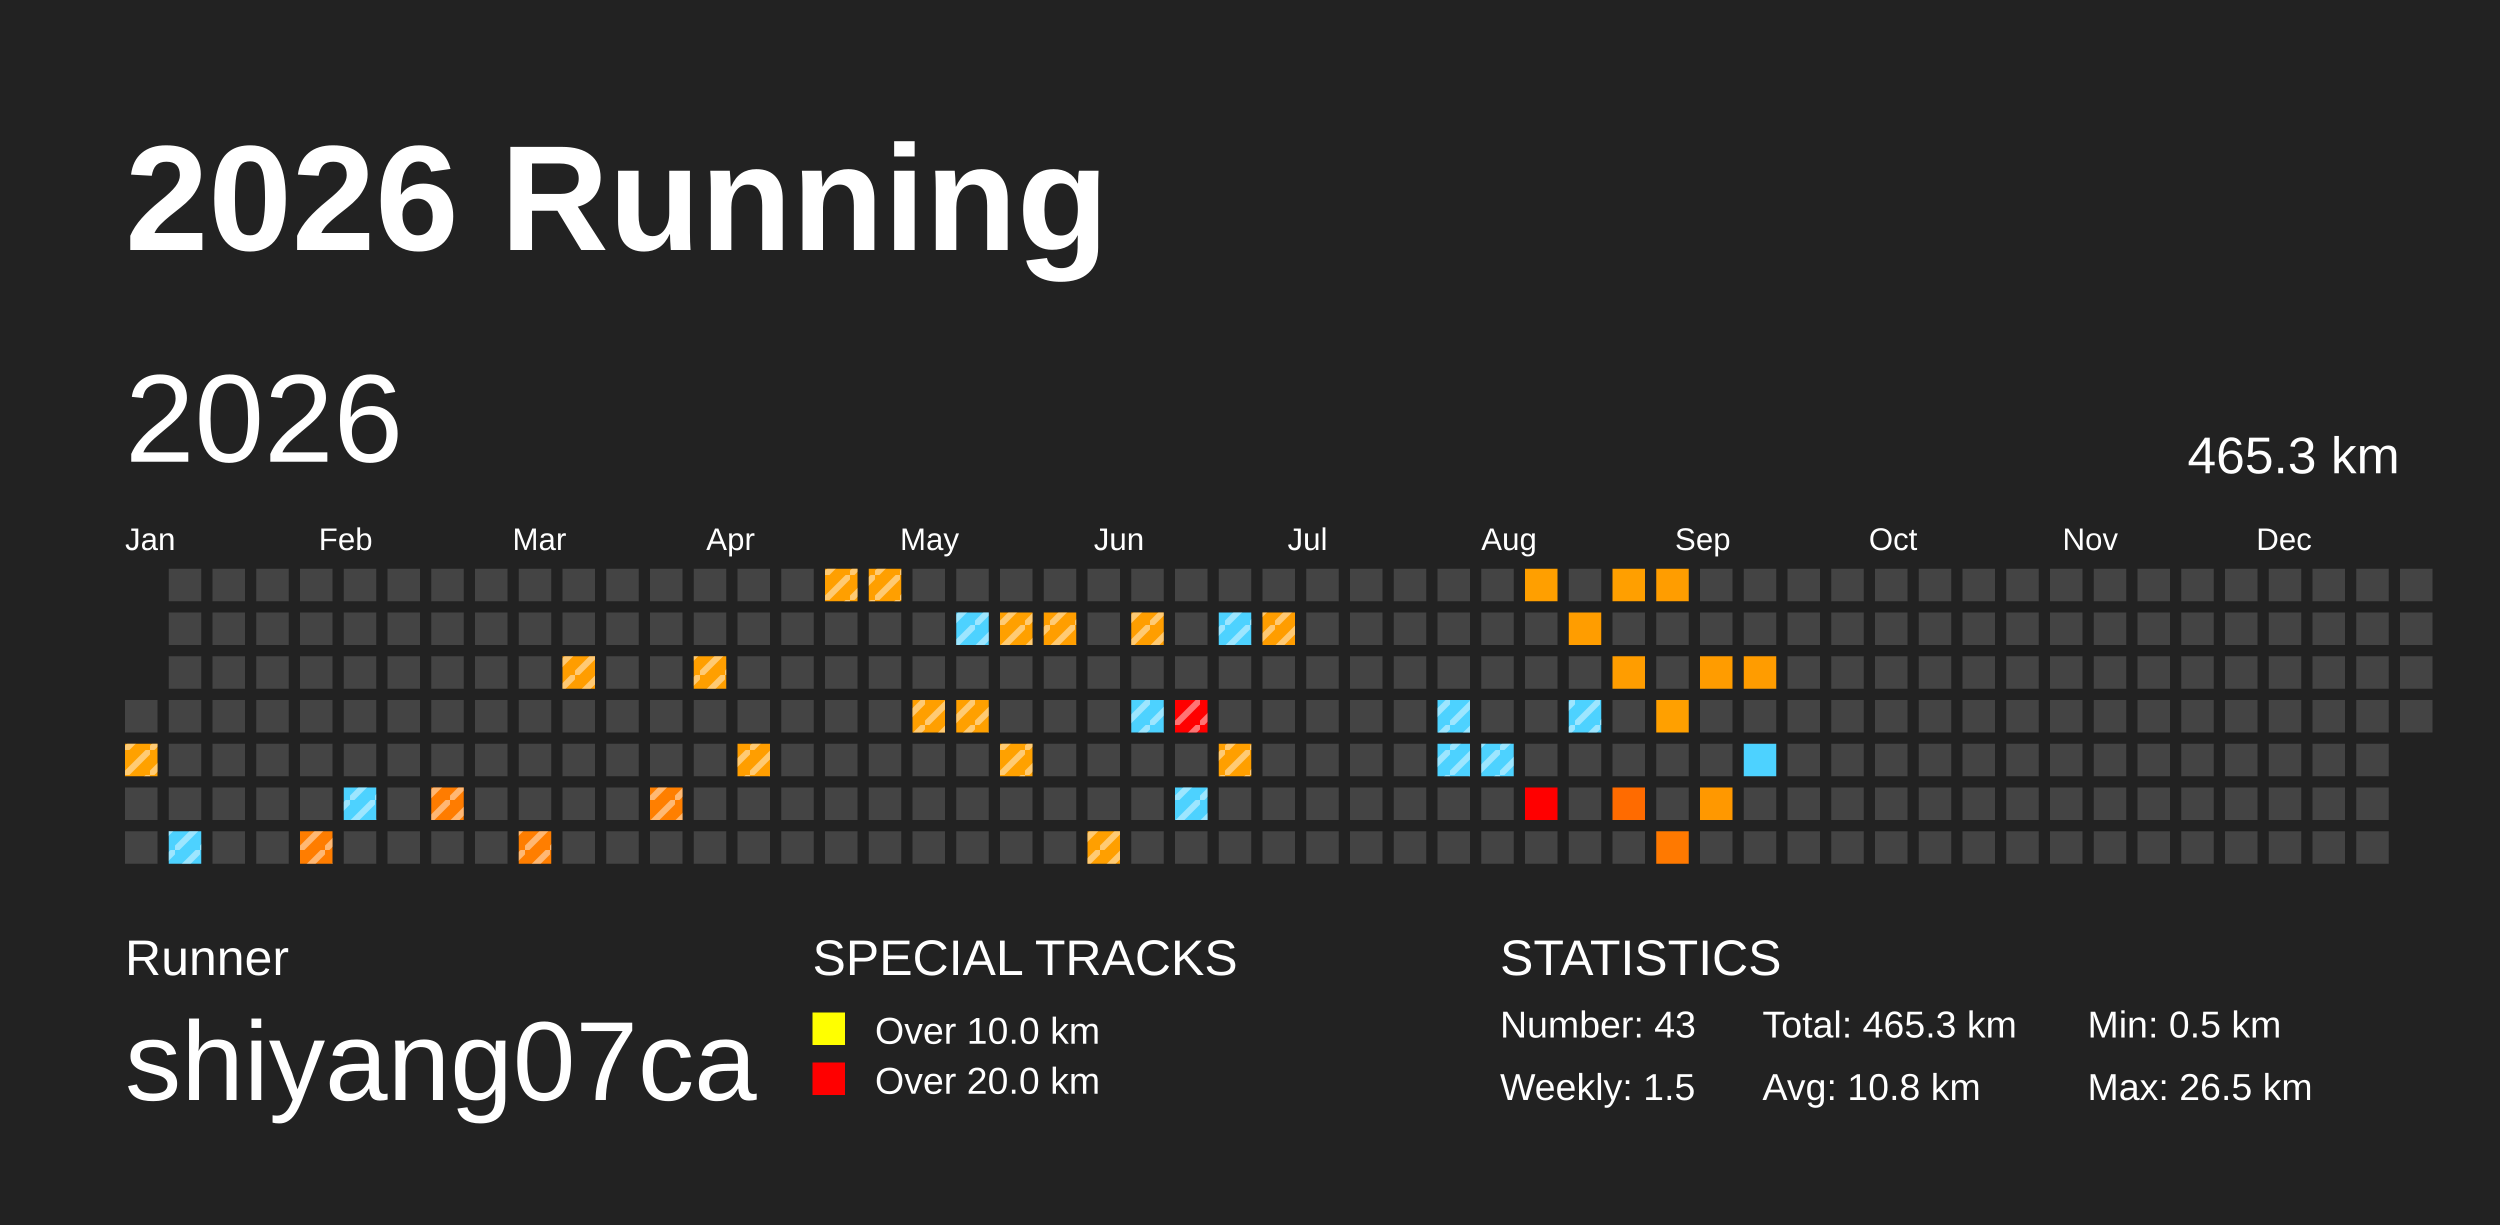
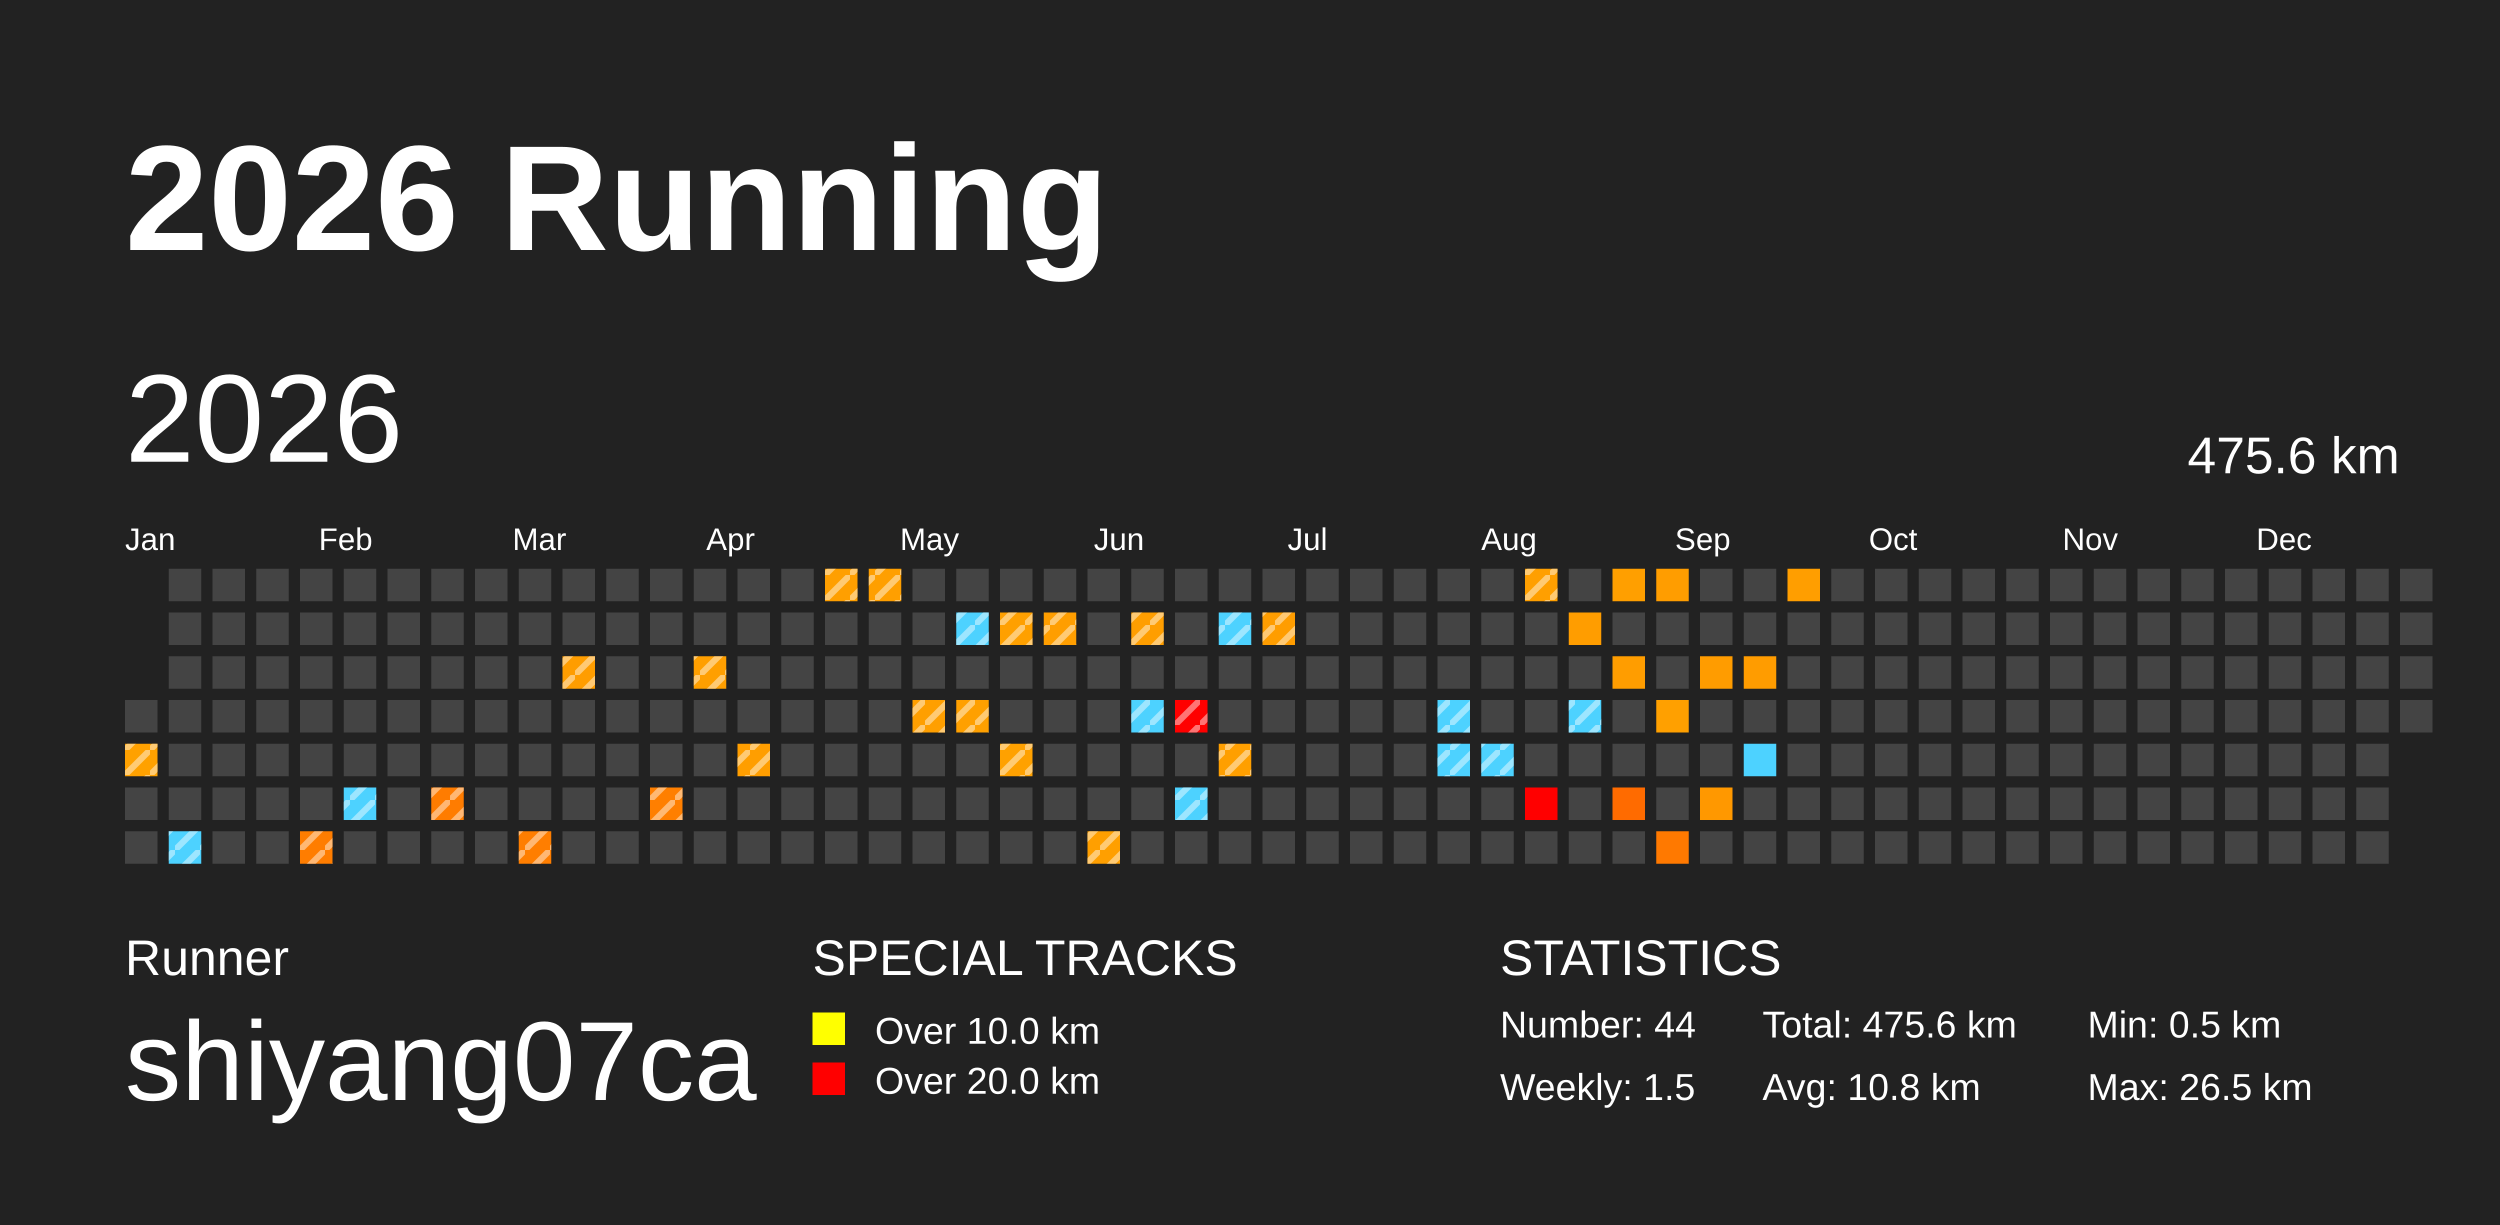
<svg xmlns="http://www.w3.org/2000/svg" baseProfile="full" height="98mm" version="1.1" viewBox="0,0,200,98" width="200mm">
  <defs>
    <pattern height="2" id="indoor-stripe" patternUnits="userSpaceOnUse" width="2">
      <line stroke="white" stroke-opacity="0.45" stroke-width="0.5" x1="0" x2="2" y1="2" y2="0" />
    </pattern>
  </defs>
  <rect fill="#222222" height="98" width="200" x="0" y="0" />
  <text fill="#FFFFFF" style="font-size:12px; font-family:Arial; font-weight:bold;" x="10" y="20">2026 Running</text>
  <text fill="#FFFFFF" style="font-size:4px; font-family:Arial" x="10" y="78">Runner</text>
  <text fill="#FFFFFF" style="font-size:9px; font-family:Arial" x="10" y="88">shiyang07ca</text>
  <text fill="#FFFFFF" style="font-size:4px; font-family:Arial" x="65" y="78">SPECIAL TRACKS</text>
  <rect fill="yellow" height="2.6" width="2.6" x="65" y="81" />
  <text fill="#FFFFFF" style="font-size:3px; font-family:Arial" x="70" y="83.5">Over 10.0 km</text>
  <rect fill="red" height="2.6" width="2.6" x="65" y="85" />
  <text fill="#FFFFFF" style="font-size:3px; font-family:Arial" x="70" y="87.5">Over 20.0 km</text>
  <text fill="#FFFFFF" style="font-size:4px; font-family:Arial" x="120" y="78">STATISTICS</text>
-   <text fill="#FFFFFF" style="font-size:3px; font-family:Arial" x="120" y="83">Number: 43</text>
+   <text fill="#FFFFFF" style="font-size:3px; font-family:Arial" x="120" y="83">Number: 44</text>
  <text fill="#FFFFFF" style="font-size:3px; font-family:Arial" x="120" y="88">Weekly: 1.5</text>
-   <text fill="#FFFFFF" style="font-size:3px; font-family:Arial" x="141" y="83">Total: 465.3 km</text>
+   <text fill="#FFFFFF" style="font-size:3px; font-family:Arial" x="141" y="83">Total: 475.6 km</text>
  <text fill="#FFFFFF" style="font-size:3px; font-family:Arial" x="141" y="88">Avg: 10.8 km</text>
  <text fill="#FFFFFF" style="font-size:3px; font-family:Arial" x="167" y="83">Min: 0.5 km</text>
  <text fill="#FFFFFF" style="font-size:3px; font-family:Arial" x="167" y="88">Max: 26.5 km</text>
  <text dominant-baseline="hanging" fill="#FFFFFF" style="font-size:10.0px; font-family:Arial;" x="10" y="30">2026</text>
-   <text dominant-baseline="hanging" fill="#FFFFFF" style="font-size:4.125px; font-family:Arial;" x="175" y="35">465.3 km</text>
+   <text dominant-baseline="hanging" fill="#FFFFFF" style="font-size:4.125px; font-family:Arial;" x="175" y="35">475.6 km</text>
  <text fill="#FFFFFF" style="font-size:2.5px; font-family:Arial" x="10.0" y="44">Jan</text>
  <text fill="#FFFFFF" style="font-size:2.5px; font-family:Arial" x="25.5" y="44">Feb</text>
  <text fill="#FFFFFF" style="font-size:2.5px; font-family:Arial" x="41.0" y="44">Mar</text>
  <text fill="#FFFFFF" style="font-size:2.5px; font-family:Arial" x="56.5" y="44">Apr</text>
  <text fill="#FFFFFF" style="font-size:2.5px; font-family:Arial" x="72.0" y="44">May</text>
  <text fill="#FFFFFF" style="font-size:2.5px; font-family:Arial" x="87.5" y="44">Jun</text>
  <text fill="#FFFFFF" style="font-size:2.5px; font-family:Arial" x="103.0" y="44">Jul</text>
  <text fill="#FFFFFF" style="font-size:2.5px; font-family:Arial" x="118.5" y="44">Aug</text>
  <text fill="#FFFFFF" style="font-size:2.5px; font-family:Arial" x="134.0" y="44">Sep</text>
  <text fill="#FFFFFF" style="font-size:2.5px; font-family:Arial" x="149.5" y="44">Oct</text>
  <text fill="#FFFFFF" style="font-size:2.5px; font-family:Arial" x="165.0" y="44">Nov</text>
  <text fill="#FFFFFF" style="font-size:2.5px; font-family:Arial" x="180.5" y="44">Dec</text>
  <rect fill="#444444" height="2.6" width="2.6" x="10.0" y="56.0" />
  <rect fill="#ffa100" height="2.6" width="2.6" x="10.0" y="59.5" />
  <rect fill="url(#indoor-stripe)" height="2.6" style="pointer-events: none;" width="2.6" x="10.0" y="59.5" />
  <rect fill="#444444" height="2.6" width="2.6" x="10.0" y="63.0" />
  <rect fill="#444444" height="2.6" width="2.6" x="10.0" y="66.5" />
  <rect fill="#444444" height="2.6" width="2.6" x="13.5" y="45.5" />
  <rect fill="#444444" height="2.6" width="2.6" x="13.5" y="49.0" />
  <rect fill="#444444" height="2.6" width="2.6" x="13.5" y="52.5" />
  <rect fill="#444444" height="2.6" width="2.6" x="13.5" y="56.0" />
  <rect fill="#444444" height="2.6" width="2.6" x="13.5" y="59.5" />
  <rect fill="#444444" height="2.6" width="2.6" x="13.5" y="63.0" />
  <rect fill="#4dd2ff" height="2.6" width="2.6" x="13.5" y="66.5" />
  <rect fill="url(#indoor-stripe)" height="2.6" style="pointer-events: none;" width="2.6" x="13.5" y="66.5" />
  <rect fill="#444444" height="2.6" width="2.6" x="17.0" y="45.5" />
  <rect fill="#444444" height="2.6" width="2.6" x="17.0" y="49.0" />
  <rect fill="#444444" height="2.6" width="2.6" x="17.0" y="52.5" />
  <rect fill="#444444" height="2.6" width="2.6" x="17.0" y="56.0" />
  <rect fill="#444444" height="2.6" width="2.6" x="17.0" y="59.5" />
  <rect fill="#444444" height="2.6" width="2.6" x="17.0" y="63.0" />
  <rect fill="#444444" height="2.6" width="2.6" x="17.0" y="66.5" />
  <rect fill="#444444" height="2.6" width="2.6" x="20.5" y="45.5" />
  <rect fill="#444444" height="2.6" width="2.6" x="20.5" y="49.0" />
  <rect fill="#444444" height="2.6" width="2.6" x="20.5" y="52.5" />
  <rect fill="#444444" height="2.6" width="2.6" x="20.5" y="56.0" />
  <rect fill="#444444" height="2.6" width="2.6" x="20.5" y="59.5" />
  <rect fill="#444444" height="2.6" width="2.6" x="20.5" y="63.0" />
  <rect fill="#444444" height="2.6" width="2.6" x="20.5" y="66.5" />
  <rect fill="#444444" height="2.6" width="2.6" x="24.0" y="45.5" />
  <rect fill="#444444" height="2.6" width="2.6" x="24.0" y="49.0" />
  <rect fill="#444444" height="2.6" width="2.6" x="24.0" y="52.5" />
  <rect fill="#444444" height="2.6" width="2.6" x="24.0" y="56.0" />
  <rect fill="#444444" height="2.6" width="2.6" x="24.0" y="59.5" />
  <rect fill="#444444" height="2.6" width="2.6" x="24.0" y="63.0" />
  <rect fill="#ff7d00" height="2.6" width="2.6" x="24.0" y="66.5" />
  <rect fill="url(#indoor-stripe)" height="2.6" style="pointer-events: none;" width="2.6" x="24.0" y="66.5" />
  <rect fill="#444444" height="2.6" width="2.6" x="27.5" y="45.5" />
  <rect fill="#444444" height="2.6" width="2.6" x="27.5" y="49.0" />
  <rect fill="#444444" height="2.6" width="2.6" x="27.5" y="52.5" />
  <rect fill="#444444" height="2.6" width="2.6" x="27.5" y="56.0" />
  <rect fill="#444444" height="2.6" width="2.6" x="27.5" y="59.5" />
  <rect fill="#4dd2ff" height="2.6" width="2.6" x="27.5" y="63.0" />
  <rect fill="url(#indoor-stripe)" height="2.6" style="pointer-events: none;" width="2.6" x="27.5" y="63.0" />
  <rect fill="#444444" height="2.6" width="2.6" x="27.5" y="66.5" />
  <rect fill="#444444" height="2.6" width="2.6" x="31.0" y="45.5" />
  <rect fill="#444444" height="2.6" width="2.6" x="31.0" y="49.0" />
  <rect fill="#444444" height="2.6" width="2.6" x="31.0" y="52.5" />
  <rect fill="#444444" height="2.6" width="2.6" x="31.0" y="56.0" />
  <rect fill="#444444" height="2.6" width="2.6" x="31.0" y="59.5" />
  <rect fill="#444444" height="2.6" width="2.6" x="31.0" y="63.0" />
  <rect fill="#444444" height="2.6" width="2.6" x="31.0" y="66.5" />
  <rect fill="#444444" height="2.6" width="2.6" x="34.5" y="45.5" />
  <rect fill="#444444" height="2.6" width="2.6" x="34.5" y="49.0" />
  <rect fill="#444444" height="2.6" width="2.6" x="34.5" y="52.5" />
  <rect fill="#444444" height="2.6" width="2.6" x="34.5" y="56.0" />
  <rect fill="#444444" height="2.6" width="2.6" x="34.5" y="59.5" />
  <rect fill="#ff7c00" height="2.6" width="2.6" x="34.5" y="63.0" />
  <rect fill="url(#indoor-stripe)" height="2.6" style="pointer-events: none;" width="2.6" x="34.5" y="63.0" />
  <rect fill="#444444" height="2.6" width="2.6" x="34.5" y="66.5" />
  <rect fill="#444444" height="2.6" width="2.6" x="38.0" y="45.5" />
  <rect fill="#444444" height="2.6" width="2.6" x="38.0" y="49.0" />
  <rect fill="#444444" height="2.6" width="2.6" x="38.0" y="52.5" />
  <rect fill="#444444" height="2.6" width="2.6" x="38.0" y="56.0" />
  <rect fill="#444444" height="2.6" width="2.6" x="38.0" y="59.5" />
  <rect fill="#444444" height="2.6" width="2.6" x="38.0" y="63.0" />
  <rect fill="#444444" height="2.6" width="2.6" x="38.0" y="66.5" />
  <rect fill="#444444" height="2.6" width="2.6" x="41.5" y="45.5" />
  <rect fill="#444444" height="2.6" width="2.6" x="41.5" y="49.0" />
  <rect fill="#444444" height="2.6" width="2.6" x="41.5" y="52.5" />
  <rect fill="#444444" height="2.6" width="2.6" x="41.5" y="56.0" />
  <rect fill="#444444" height="2.6" width="2.6" x="41.5" y="59.5" />
  <rect fill="#444444" height="2.6" width="2.6" x="41.5" y="63.0" />
  <rect fill="#ff7e00" height="2.6" width="2.6" x="41.5" y="66.5" />
  <rect fill="url(#indoor-stripe)" height="2.6" style="pointer-events: none;" width="2.6" x="41.5" y="66.5" />
  <rect fill="#444444" height="2.6" width="2.6" x="45.0" y="45.5" />
  <rect fill="#444444" height="2.6" width="2.6" x="45.0" y="49.0" />
  <rect fill="#ff9d00" height="2.6" width="2.6" x="45.0" y="52.5" />
  <rect fill="url(#indoor-stripe)" height="2.6" style="pointer-events: none;" width="2.6" x="45.0" y="52.5" />
  <rect fill="#444444" height="2.6" width="2.6" x="45.0" y="56.0" />
  <rect fill="#444444" height="2.6" width="2.6" x="45.0" y="59.5" />
  <rect fill="#444444" height="2.6" width="2.6" x="45.0" y="63.0" />
  <rect fill="#444444" height="2.6" width="2.6" x="45.0" y="66.5" />
  <rect fill="#444444" height="2.6" width="2.6" x="48.5" y="45.5" />
  <rect fill="#444444" height="2.6" width="2.6" x="48.5" y="49.0" />
  <rect fill="#444444" height="2.6" width="2.6" x="48.5" y="52.5" />
  <rect fill="#444444" height="2.6" width="2.6" x="48.5" y="56.0" />
  <rect fill="#444444" height="2.6" width="2.6" x="48.5" y="59.5" />
  <rect fill="#444444" height="2.6" width="2.6" x="48.5" y="63.0" />
  <rect fill="#444444" height="2.6" width="2.6" x="48.5" y="66.5" />
  <rect fill="#444444" height="2.6" width="2.6" x="52.0" y="45.5" />
  <rect fill="#444444" height="2.6" width="2.6" x="52.0" y="49.0" />
  <rect fill="#444444" height="2.6" width="2.6" x="52.0" y="52.5" />
  <rect fill="#444444" height="2.6" width="2.6" x="52.0" y="56.0" />
  <rect fill="#444444" height="2.6" width="2.6" x="52.0" y="59.5" />
  <rect fill="#ff7f00" height="2.6" width="2.6" x="52.0" y="63.0" />
  <rect fill="url(#indoor-stripe)" height="2.6" style="pointer-events: none;" width="2.6" x="52.0" y="63.0" />
  <rect fill="#444444" height="2.6" width="2.6" x="52.0" y="66.5" />
  <rect fill="#444444" height="2.6" width="2.6" x="55.5" y="45.5" />
  <rect fill="#444444" height="2.6" width="2.6" x="55.5" y="49.0" />
  <rect fill="#ff9f00" height="2.6" width="2.6" x="55.5" y="52.5" />
  <rect fill="url(#indoor-stripe)" height="2.6" style="pointer-events: none;" width="2.6" x="55.5" y="52.5" />
  <rect fill="#444444" height="2.6" width="2.6" x="55.5" y="56.0" />
  <rect fill="#444444" height="2.6" width="2.6" x="55.5" y="59.5" />
  <rect fill="#444444" height="2.6" width="2.6" x="55.5" y="63.0" />
  <rect fill="#444444" height="2.6" width="2.6" x="55.5" y="66.5" />
  <rect fill="#444444" height="2.6" width="2.6" x="59.0" y="45.5" />
  <rect fill="#444444" height="2.6" width="2.6" x="59.0" y="49.0" />
  <rect fill="#444444" height="2.6" width="2.6" x="59.0" y="52.5" />
  <rect fill="#444444" height="2.6" width="2.6" x="59.0" y="56.0" />
  <rect fill="#ff9e00" height="2.6" width="2.6" x="59.0" y="59.5" />
  <rect fill="url(#indoor-stripe)" height="2.6" style="pointer-events: none;" width="2.6" x="59.0" y="59.5" />
  <rect fill="#444444" height="2.6" width="2.6" x="59.0" y="63.0" />
  <rect fill="#444444" height="2.6" width="2.6" x="59.0" y="66.5" />
  <rect fill="#444444" height="2.6" width="2.6" x="62.5" y="45.5" />
  <rect fill="#444444" height="2.6" width="2.6" x="62.5" y="49.0" />
  <rect fill="#444444" height="2.6" width="2.6" x="62.5" y="52.5" />
  <rect fill="#444444" height="2.6" width="2.6" x="62.5" y="56.0" />
  <rect fill="#444444" height="2.6" width="2.6" x="62.5" y="59.5" />
  <rect fill="#444444" height="2.6" width="2.6" x="62.5" y="63.0" />
  <rect fill="#444444" height="2.6" width="2.6" x="62.5" y="66.5" />
  <rect fill="#ff9f00" height="2.6" width="2.6" x="66.0" y="45.5" />
  <rect fill="url(#indoor-stripe)" height="2.6" style="pointer-events: none;" width="2.6" x="66.0" y="45.5" />
  <rect fill="#444444" height="2.6" width="2.6" x="66.0" y="49.0" />
  <rect fill="#444444" height="2.6" width="2.6" x="66.0" y="52.5" />
  <rect fill="#444444" height="2.6" width="2.6" x="66.0" y="56.0" />
  <rect fill="#444444" height="2.6" width="2.6" x="66.0" y="59.5" />
  <rect fill="#444444" height="2.6" width="2.6" x="66.0" y="63.0" />
  <rect fill="#444444" height="2.6" width="2.6" x="66.0" y="66.5" />
  <rect fill="#ff9f00" height="2.6" width="2.6" x="69.5" y="45.5" />
  <rect fill="url(#indoor-stripe)" height="2.6" style="pointer-events: none;" width="2.6" x="69.5" y="45.5" />
  <rect fill="#444444" height="2.6" width="2.6" x="69.5" y="49.0" />
  <rect fill="#444444" height="2.6" width="2.6" x="69.5" y="52.5" />
  <rect fill="#444444" height="2.6" width="2.6" x="69.5" y="56.0" />
  <rect fill="#444444" height="2.6" width="2.6" x="69.5" y="59.5" />
  <rect fill="#444444" height="2.6" width="2.6" x="69.5" y="63.0" />
  <rect fill="#444444" height="2.6" width="2.6" x="69.5" y="66.5" />
  <rect fill="#444444" height="2.6" width="2.6" x="73.0" y="45.5" />
  <rect fill="#444444" height="2.6" width="2.6" x="73.0" y="49.0" />
  <rect fill="#444444" height="2.6" width="2.6" x="73.0" y="52.5" />
  <rect fill="#ff9f00" height="2.6" width="2.6" x="73.0" y="56.0" />
  <rect fill="url(#indoor-stripe)" height="2.6" style="pointer-events: none;" width="2.6" x="73.0" y="56.0" />
  <rect fill="#444444" height="2.6" width="2.6" x="73.0" y="59.5" />
  <rect fill="#444444" height="2.6" width="2.6" x="73.0" y="63.0" />
  <rect fill="#444444" height="2.6" width="2.6" x="73.0" y="66.5" />
  <rect fill="#444444" height="2.6" width="2.6" x="76.5" y="45.5" />
  <rect fill="#4dd2ff" height="2.6" width="2.6" x="76.5" y="49.0" />
  <rect fill="url(#indoor-stripe)" height="2.6" style="pointer-events: none;" width="2.6" x="76.5" y="49.0" />
  <rect fill="#444444" height="2.6" width="2.6" x="76.5" y="52.5" />
  <rect fill="#ffa000" height="2.6" width="2.6" x="76.5" y="56.0" />
  <rect fill="url(#indoor-stripe)" height="2.6" style="pointer-events: none;" width="2.6" x="76.5" y="56.0" />
  <rect fill="#444444" height="2.6" width="2.6" x="76.5" y="59.5" />
  <rect fill="#444444" height="2.6" width="2.6" x="76.5" y="63.0" />
  <rect fill="#444444" height="2.6" width="2.6" x="76.5" y="66.5" />
  <rect fill="#444444" height="2.6" width="2.6" x="80.0" y="45.5" />
  <rect fill="#ffa000" height="2.6" width="2.6" x="80.0" y="49.0" />
  <rect fill="url(#indoor-stripe)" height="2.6" style="pointer-events: none;" width="2.6" x="80.0" y="49.0" />
  <rect fill="#444444" height="2.6" width="2.6" x="80.0" y="52.5" />
  <rect fill="#444444" height="2.6" width="2.6" x="80.0" y="56.0" />
  <rect fill="#ffa100" height="2.6" width="2.6" x="80.0" y="59.5" />
  <rect fill="url(#indoor-stripe)" height="2.6" style="pointer-events: none;" width="2.6" x="80.0" y="59.5" />
  <rect fill="#444444" height="2.6" width="2.6" x="80.0" y="63.0" />
  <rect fill="#444444" height="2.6" width="2.6" x="80.0" y="66.5" />
  <rect fill="#444444" height="2.6" width="2.6" x="83.5" y="45.5" />
  <rect fill="#ff9e00" height="2.6" width="2.6" x="83.5" y="49.0" />
  <rect fill="url(#indoor-stripe)" height="2.6" style="pointer-events: none;" width="2.6" x="83.5" y="49.0" />
  <rect fill="#444444" height="2.6" width="2.6" x="83.5" y="52.5" />
  <rect fill="#444444" height="2.6" width="2.6" x="83.5" y="56.0" />
  <rect fill="#444444" height="2.6" width="2.6" x="83.5" y="59.5" />
  <rect fill="#444444" height="2.6" width="2.6" x="83.5" y="63.0" />
  <rect fill="#444444" height="2.6" width="2.6" x="83.5" y="66.5" />
  <rect fill="#444444" height="2.6" width="2.6" x="87.0" y="45.5" />
  <rect fill="#444444" height="2.6" width="2.6" x="87.0" y="49.0" />
  <rect fill="#444444" height="2.6" width="2.6" x="87.0" y="52.5" />
  <rect fill="#444444" height="2.6" width="2.6" x="87.0" y="56.0" />
  <rect fill="#444444" height="2.6" width="2.6" x="87.0" y="59.5" />
  <rect fill="#444444" height="2.6" width="2.6" x="87.0" y="63.0" />
  <rect fill="#ff9f00" height="2.6" width="2.6" x="87.0" y="66.5" />
  <rect fill="url(#indoor-stripe)" height="2.6" style="pointer-events: none;" width="2.6" x="87.0" y="66.5" />
  <rect fill="#444444" height="2.6" width="2.6" x="90.5" y="45.5" />
  <rect fill="#ff9e00" height="2.6" width="2.6" x="90.5" y="49.0" />
  <rect fill="url(#indoor-stripe)" height="2.6" style="pointer-events: none;" width="2.6" x="90.5" y="49.0" />
  <rect fill="#444444" height="2.6" width="2.6" x="90.5" y="52.5" />
  <rect fill="#4dd2ff" height="2.6" width="2.6" x="90.5" y="56.0" />
  <rect fill="url(#indoor-stripe)" height="2.6" style="pointer-events: none;" width="2.6" x="90.5" y="56.0" />
  <rect fill="#444444" height="2.6" width="2.6" x="90.5" y="59.5" />
  <rect fill="#444444" height="2.6" width="2.6" x="90.5" y="63.0" />
  <rect fill="#444444" height="2.6" width="2.6" x="90.5" y="66.5" />
  <rect fill="#444444" height="2.6" width="2.6" x="94.0" y="45.5" />
  <rect fill="#444444" height="2.6" width="2.6" x="94.0" y="49.0" />
  <rect fill="#444444" height="2.6" width="2.6" x="94.0" y="52.5" />
  <rect fill="red" height="2.6" width="2.6" x="94.0" y="56.0" />
  <rect fill="url(#indoor-stripe)" height="2.6" style="pointer-events: none;" width="2.6" x="94.0" y="56.0" />
  <rect fill="#444444" height="2.6" width="2.6" x="94.0" y="59.5" />
  <rect fill="#4dd2ff" height="2.6" width="2.6" x="94.0" y="63.0" />
  <rect fill="url(#indoor-stripe)" height="2.6" style="pointer-events: none;" width="2.6" x="94.0" y="63.0" />
  <rect fill="#444444" height="2.6" width="2.6" x="94.0" y="66.5" />
  <rect fill="#444444" height="2.6" width="2.6" x="97.5" y="45.5" />
  <rect fill="#4dd2ff" height="2.6" width="2.6" x="97.5" y="49.0" />
  <rect fill="url(#indoor-stripe)" height="2.6" style="pointer-events: none;" width="2.6" x="97.5" y="49.0" />
  <rect fill="#444444" height="2.6" width="2.6" x="97.5" y="52.5" />
  <rect fill="#444444" height="2.6" width="2.6" x="97.5" y="56.0" />
  <rect fill="#ff9f00" height="2.6" width="2.6" x="97.5" y="59.5" />
  <rect fill="url(#indoor-stripe)" height="2.6" style="pointer-events: none;" width="2.6" x="97.5" y="59.5" />
  <rect fill="#444444" height="2.6" width="2.6" x="97.5" y="63.0" />
  <rect fill="#444444" height="2.6" width="2.6" x="97.5" y="66.5" />
  <rect fill="#444444" height="2.6" width="2.6" x="101.0" y="45.5" />
  <rect fill="#ff9d00" height="2.6" width="2.6" x="101.0" y="49.0" />
  <rect fill="url(#indoor-stripe)" height="2.6" style="pointer-events: none;" width="2.6" x="101.0" y="49.0" />
  <rect fill="#444444" height="2.6" width="2.6" x="101.0" y="52.5" />
  <rect fill="#444444" height="2.6" width="2.6" x="101.0" y="56.0" />
  <rect fill="#444444" height="2.6" width="2.6" x="101.0" y="59.5" />
  <rect fill="#444444" height="2.6" width="2.6" x="101.0" y="63.0" />
  <rect fill="#444444" height="2.6" width="2.6" x="101.0" y="66.5" />
  <rect fill="#444444" height="2.6" width="2.6" x="104.5" y="45.5" />
  <rect fill="#444444" height="2.6" width="2.6" x="104.5" y="49.0" />
  <rect fill="#444444" height="2.6" width="2.6" x="104.5" y="52.5" />
  <rect fill="#444444" height="2.6" width="2.6" x="104.5" y="56.0" />
  <rect fill="#444444" height="2.6" width="2.6" x="104.5" y="59.5" />
  <rect fill="#444444" height="2.6" width="2.6" x="104.5" y="63.0" />
  <rect fill="#444444" height="2.6" width="2.6" x="104.5" y="66.5" />
  <rect fill="#444444" height="2.6" width="2.6" x="108.0" y="45.5" />
  <rect fill="#444444" height="2.6" width="2.6" x="108.0" y="49.0" />
  <rect fill="#444444" height="2.6" width="2.6" x="108.0" y="52.5" />
  <rect fill="#444444" height="2.6" width="2.6" x="108.0" y="56.0" />
  <rect fill="#444444" height="2.6" width="2.6" x="108.0" y="59.5" />
  <rect fill="#444444" height="2.6" width="2.6" x="108.0" y="63.0" />
  <rect fill="#444444" height="2.6" width="2.6" x="108.0" y="66.5" />
  <rect fill="#444444" height="2.6" width="2.6" x="111.5" y="45.5" />
  <rect fill="#444444" height="2.6" width="2.6" x="111.5" y="49.0" />
  <rect fill="#444444" height="2.6" width="2.6" x="111.5" y="52.5" />
  <rect fill="#444444" height="2.6" width="2.6" x="111.5" y="56.0" />
  <rect fill="#444444" height="2.6" width="2.6" x="111.5" y="59.5" />
  <rect fill="#444444" height="2.6" width="2.6" x="111.5" y="63.0" />
  <rect fill="#444444" height="2.6" width="2.6" x="111.5" y="66.5" />
  <rect fill="#444444" height="2.6" width="2.6" x="115.0" y="45.5" />
  <rect fill="#444444" height="2.6" width="2.6" x="115.0" y="49.0" />
  <rect fill="#444444" height="2.6" width="2.6" x="115.0" y="52.5" />
  <rect fill="#4dd2ff" height="2.6" width="2.6" x="115.0" y="56.0" />
  <rect fill="url(#indoor-stripe)" height="2.6" style="pointer-events: none;" width="2.6" x="115.0" y="56.0" />
  <rect fill="#4dd2ff" height="2.6" width="2.6" x="115.0" y="59.5" />
  <rect fill="url(#indoor-stripe)" height="2.6" style="pointer-events: none;" width="2.6" x="115.0" y="59.5" />
  <rect fill="#444444" height="2.6" width="2.6" x="115.0" y="63.0" />
  <rect fill="#444444" height="2.6" width="2.6" x="115.0" y="66.5" />
  <rect fill="#444444" height="2.6" width="2.6" x="118.5" y="45.5" />
  <rect fill="#444444" height="2.6" width="2.6" x="118.5" y="49.0" />
  <rect fill="#444444" height="2.6" width="2.6" x="118.5" y="52.5" />
  <rect fill="#444444" height="2.6" width="2.6" x="118.5" y="56.0" />
  <rect fill="#4dd2ff" height="2.6" width="2.6" x="118.5" y="59.5" />
  <rect fill="url(#indoor-stripe)" height="2.6" style="pointer-events: none;" width="2.6" x="118.5" y="59.5" />
  <rect fill="#444444" height="2.6" width="2.6" x="118.5" y="63.0" />
  <rect fill="#444444" height="2.6" width="2.6" x="118.5" y="66.5" />
  <rect fill="#ff9f00" height="2.6" width="2.6" x="122.0" y="45.5" />
+   <rect fill="url(#indoor-stripe)" height="2.6" style="pointer-events: none;" width="2.6" x="122.0" y="45.5" />
  <rect fill="#444444" height="2.6" width="2.6" x="122.0" y="49.0" />
  <rect fill="#444444" height="2.6" width="2.6" x="122.0" y="52.5" />
  <rect fill="#444444" height="2.6" width="2.6" x="122.0" y="56.0" />
  <rect fill="#444444" height="2.6" width="2.6" x="122.0" y="59.5" />
  <rect fill="red" height="2.6" width="2.6" x="122.0" y="63.0" />
  <rect fill="#444444" height="2.6" width="2.6" x="122.0" y="66.5" />
  <rect fill="#444444" height="2.6" width="2.6" x="125.5" y="45.5" />
  <rect fill="#ff9d00" height="2.6" width="2.6" x="125.5" y="49.0" />
  <rect fill="#444444" height="2.6" width="2.6" x="125.5" y="52.5" />
  <rect fill="#4dd2ff" height="2.6" width="2.6" x="125.5" y="56.0" />
  <rect fill="url(#indoor-stripe)" height="2.6" style="pointer-events: none;" width="2.6" x="125.5" y="56.0" />
  <rect fill="#444444" height="2.6" width="2.6" x="125.5" y="59.5" />
  <rect fill="#444444" height="2.6" width="2.6" x="125.5" y="63.0" />
  <rect fill="#444444" height="2.6" width="2.6" x="125.5" y="66.5" />
  <rect fill="#ff9f00" height="2.6" width="2.6" x="129.0" y="45.5" />
  <rect fill="#444444" height="2.6" width="2.6" x="129.0" y="49.0" />
  <rect fill="#ff9d00" height="2.6" width="2.6" x="129.0" y="52.5" />
  <rect fill="#444444" height="2.6" width="2.6" x="129.0" y="56.0" />
  <rect fill="#444444" height="2.6" width="2.6" x="129.0" y="59.5" />
  <rect fill="#ff6b00" height="2.6" width="2.6" x="129.0" y="63.0" />
  <rect fill="#444444" height="2.6" width="2.6" x="129.0" y="66.5" />
  <rect fill="#ff9d00" height="2.6" width="2.6" x="132.5" y="45.5" />
  <rect fill="#444444" height="2.6" width="2.6" x="132.5" y="49.0" />
  <rect fill="#444444" height="2.6" width="2.6" x="132.5" y="52.5" />
  <rect fill="#ffa000" height="2.6" width="2.6" x="132.5" y="56.0" />
  <rect fill="#444444" height="2.6" width="2.6" x="132.5" y="59.5" />
  <rect fill="#444444" height="2.6" width="2.6" x="132.5" y="63.0" />
  <rect fill="#ff7900" height="2.6" width="2.6" x="132.5" y="66.5" />
  <rect fill="#444444" height="2.6" width="2.6" x="136.0" y="45.5" />
  <rect fill="#444444" height="2.6" width="2.6" x="136.0" y="49.0" />
  <rect fill="#ff9c00" height="2.6" width="2.6" x="136.0" y="52.5" />
  <rect fill="#444444" height="2.6" width="2.6" x="136.0" y="56.0" />
  <rect fill="#444444" height="2.6" width="2.6" x="136.0" y="59.5" />
  <rect fill="#ff9800" height="2.6" width="2.6" x="136.0" y="63.0" />
  <rect fill="#444444" height="2.6" width="2.6" x="136.0" y="66.5" />
  <rect fill="#444444" height="2.6" width="2.6" x="139.5" y="45.5" />
  <rect fill="#444444" height="2.6" width="2.6" x="139.5" y="49.0" />
  <rect fill="#ff9c00" height="2.6" width="2.6" x="139.5" y="52.5" />
  <rect fill="#444444" height="2.6" width="2.6" x="139.5" y="56.0" />
  <rect fill="#4dd2ff" height="2.6" width="2.6" x="139.5" y="59.5" />
  <rect fill="#444444" height="2.6" width="2.6" x="139.5" y="63.0" />
  <rect fill="#444444" height="2.6" width="2.6" x="139.5" y="66.5" />
-   <rect fill="#444444" height="2.6" width="2.6" x="143.0" y="45.5" />
+   <rect fill="#ff9e00" height="2.6" width="2.6" x="143.0" y="45.5" />
  <rect fill="#444444" height="2.6" width="2.6" x="143.0" y="49.0" />
  <rect fill="#444444" height="2.6" width="2.6" x="143.0" y="52.5" />
  <rect fill="#444444" height="2.6" width="2.6" x="143.0" y="56.0" />
  <rect fill="#444444" height="2.6" width="2.6" x="143.0" y="59.5" />
  <rect fill="#444444" height="2.6" width="2.6" x="143.0" y="63.0" />
  <rect fill="#444444" height="2.6" width="2.6" x="143.0" y="66.5" />
  <rect fill="#444444" height="2.6" width="2.6" x="146.5" y="45.5" />
  <rect fill="#444444" height="2.6" width="2.6" x="146.5" y="49.0" />
  <rect fill="#444444" height="2.6" width="2.6" x="146.5" y="52.5" />
  <rect fill="#444444" height="2.6" width="2.6" x="146.5" y="56.0" />
  <rect fill="#444444" height="2.6" width="2.6" x="146.5" y="59.5" />
  <rect fill="#444444" height="2.6" width="2.6" x="146.5" y="63.0" />
  <rect fill="#444444" height="2.6" width="2.6" x="146.5" y="66.5" />
  <rect fill="#444444" height="2.6" width="2.6" x="150.0" y="45.5" />
  <rect fill="#444444" height="2.6" width="2.6" x="150.0" y="49.0" />
  <rect fill="#444444" height="2.6" width="2.6" x="150.0" y="52.5" />
  <rect fill="#444444" height="2.6" width="2.6" x="150.0" y="56.0" />
  <rect fill="#444444" height="2.6" width="2.6" x="150.0" y="59.5" />
  <rect fill="#444444" height="2.6" width="2.6" x="150.0" y="63.0" />
  <rect fill="#444444" height="2.6" width="2.6" x="150.0" y="66.5" />
  <rect fill="#444444" height="2.6" width="2.6" x="153.5" y="45.5" />
  <rect fill="#444444" height="2.6" width="2.6" x="153.5" y="49.0" />
  <rect fill="#444444" height="2.6" width="2.6" x="153.5" y="52.5" />
  <rect fill="#444444" height="2.6" width="2.6" x="153.5" y="56.0" />
  <rect fill="#444444" height="2.6" width="2.6" x="153.5" y="59.5" />
  <rect fill="#444444" height="2.6" width="2.6" x="153.5" y="63.0" />
  <rect fill="#444444" height="2.6" width="2.6" x="153.5" y="66.5" />
  <rect fill="#444444" height="2.6" width="2.6" x="157.0" y="45.5" />
  <rect fill="#444444" height="2.6" width="2.6" x="157.0" y="49.0" />
  <rect fill="#444444" height="2.6" width="2.6" x="157.0" y="52.5" />
  <rect fill="#444444" height="2.6" width="2.6" x="157.0" y="56.0" />
  <rect fill="#444444" height="2.6" width="2.6" x="157.0" y="59.5" />
  <rect fill="#444444" height="2.6" width="2.6" x="157.0" y="63.0" />
  <rect fill="#444444" height="2.6" width="2.6" x="157.0" y="66.5" />
  <rect fill="#444444" height="2.6" width="2.6" x="160.5" y="45.5" />
  <rect fill="#444444" height="2.6" width="2.6" x="160.5" y="49.0" />
  <rect fill="#444444" height="2.6" width="2.6" x="160.5" y="52.5" />
  <rect fill="#444444" height="2.6" width="2.6" x="160.5" y="56.0" />
  <rect fill="#444444" height="2.6" width="2.6" x="160.5" y="59.5" />
  <rect fill="#444444" height="2.6" width="2.6" x="160.5" y="63.0" />
  <rect fill="#444444" height="2.6" width="2.6" x="160.5" y="66.5" />
  <rect fill="#444444" height="2.6" width="2.6" x="164.0" y="45.5" />
  <rect fill="#444444" height="2.6" width="2.6" x="164.0" y="49.0" />
  <rect fill="#444444" height="2.6" width="2.6" x="164.0" y="52.5" />
  <rect fill="#444444" height="2.6" width="2.6" x="164.0" y="56.0" />
  <rect fill="#444444" height="2.6" width="2.6" x="164.0" y="59.5" />
  <rect fill="#444444" height="2.6" width="2.6" x="164.0" y="63.0" />
  <rect fill="#444444" height="2.6" width="2.6" x="164.0" y="66.5" />
  <rect fill="#444444" height="2.6" width="2.6" x="167.5" y="45.5" />
  <rect fill="#444444" height="2.6" width="2.6" x="167.5" y="49.0" />
  <rect fill="#444444" height="2.6" width="2.6" x="167.5" y="52.5" />
  <rect fill="#444444" height="2.6" width="2.6" x="167.5" y="56.0" />
  <rect fill="#444444" height="2.6" width="2.6" x="167.5" y="59.5" />
  <rect fill="#444444" height="2.6" width="2.6" x="167.5" y="63.0" />
  <rect fill="#444444" height="2.6" width="2.6" x="167.5" y="66.5" />
  <rect fill="#444444" height="2.6" width="2.6" x="171.0" y="45.5" />
  <rect fill="#444444" height="2.6" width="2.6" x="171.0" y="49.0" />
  <rect fill="#444444" height="2.6" width="2.6" x="171.0" y="52.5" />
  <rect fill="#444444" height="2.6" width="2.6" x="171.0" y="56.0" />
  <rect fill="#444444" height="2.6" width="2.6" x="171.0" y="59.5" />
  <rect fill="#444444" height="2.6" width="2.6" x="171.0" y="63.0" />
  <rect fill="#444444" height="2.6" width="2.6" x="171.0" y="66.5" />
  <rect fill="#444444" height="2.6" width="2.6" x="174.5" y="45.5" />
  <rect fill="#444444" height="2.6" width="2.6" x="174.5" y="49.0" />
  <rect fill="#444444" height="2.6" width="2.6" x="174.5" y="52.5" />
  <rect fill="#444444" height="2.6" width="2.6" x="174.5" y="56.0" />
  <rect fill="#444444" height="2.6" width="2.6" x="174.5" y="59.5" />
  <rect fill="#444444" height="2.6" width="2.6" x="174.5" y="63.0" />
  <rect fill="#444444" height="2.6" width="2.6" x="174.5" y="66.5" />
  <rect fill="#444444" height="2.6" width="2.6" x="178.0" y="45.5" />
  <rect fill="#444444" height="2.6" width="2.6" x="178.0" y="49.0" />
  <rect fill="#444444" height="2.6" width="2.6" x="178.0" y="52.5" />
  <rect fill="#444444" height="2.6" width="2.6" x="178.0" y="56.0" />
  <rect fill="#444444" height="2.6" width="2.6" x="178.0" y="59.5" />
  <rect fill="#444444" height="2.6" width="2.6" x="178.0" y="63.0" />
  <rect fill="#444444" height="2.6" width="2.6" x="178.0" y="66.5" />
  <rect fill="#444444" height="2.6" width="2.6" x="181.5" y="45.5" />
  <rect fill="#444444" height="2.6" width="2.6" x="181.5" y="49.0" />
  <rect fill="#444444" height="2.6" width="2.6" x="181.5" y="52.5" />
  <rect fill="#444444" height="2.6" width="2.6" x="181.5" y="56.0" />
  <rect fill="#444444" height="2.6" width="2.6" x="181.5" y="59.5" />
  <rect fill="#444444" height="2.6" width="2.6" x="181.5" y="63.0" />
  <rect fill="#444444" height="2.6" width="2.6" x="181.5" y="66.5" />
  <rect fill="#444444" height="2.6" width="2.6" x="185.0" y="45.5" />
  <rect fill="#444444" height="2.6" width="2.6" x="185.0" y="49.0" />
  <rect fill="#444444" height="2.6" width="2.6" x="185.0" y="52.5" />
  <rect fill="#444444" height="2.6" width="2.6" x="185.0" y="56.0" />
  <rect fill="#444444" height="2.6" width="2.6" x="185.0" y="59.5" />
  <rect fill="#444444" height="2.6" width="2.6" x="185.0" y="63.0" />
  <rect fill="#444444" height="2.6" width="2.6" x="185.0" y="66.5" />
  <rect fill="#444444" height="2.6" width="2.6" x="188.5" y="45.5" />
  <rect fill="#444444" height="2.6" width="2.6" x="188.5" y="49.0" />
  <rect fill="#444444" height="2.6" width="2.6" x="188.5" y="52.5" />
  <rect fill="#444444" height="2.6" width="2.6" x="188.5" y="56.0" />
  <rect fill="#444444" height="2.6" width="2.6" x="188.5" y="59.5" />
  <rect fill="#444444" height="2.6" width="2.6" x="188.5" y="63.0" />
  <rect fill="#444444" height="2.6" width="2.6" x="188.5" y="66.5" />
  <rect fill="#444444" height="2.6" width="2.6" x="192.0" y="45.5" />
  <rect fill="#444444" height="2.6" width="2.6" x="192.0" y="49.0" />
  <rect fill="#444444" height="2.6" width="2.6" x="192.0" y="52.5" />
  <rect fill="#444444" height="2.6" width="2.6" x="192.0" y="56.0" />
</svg>
